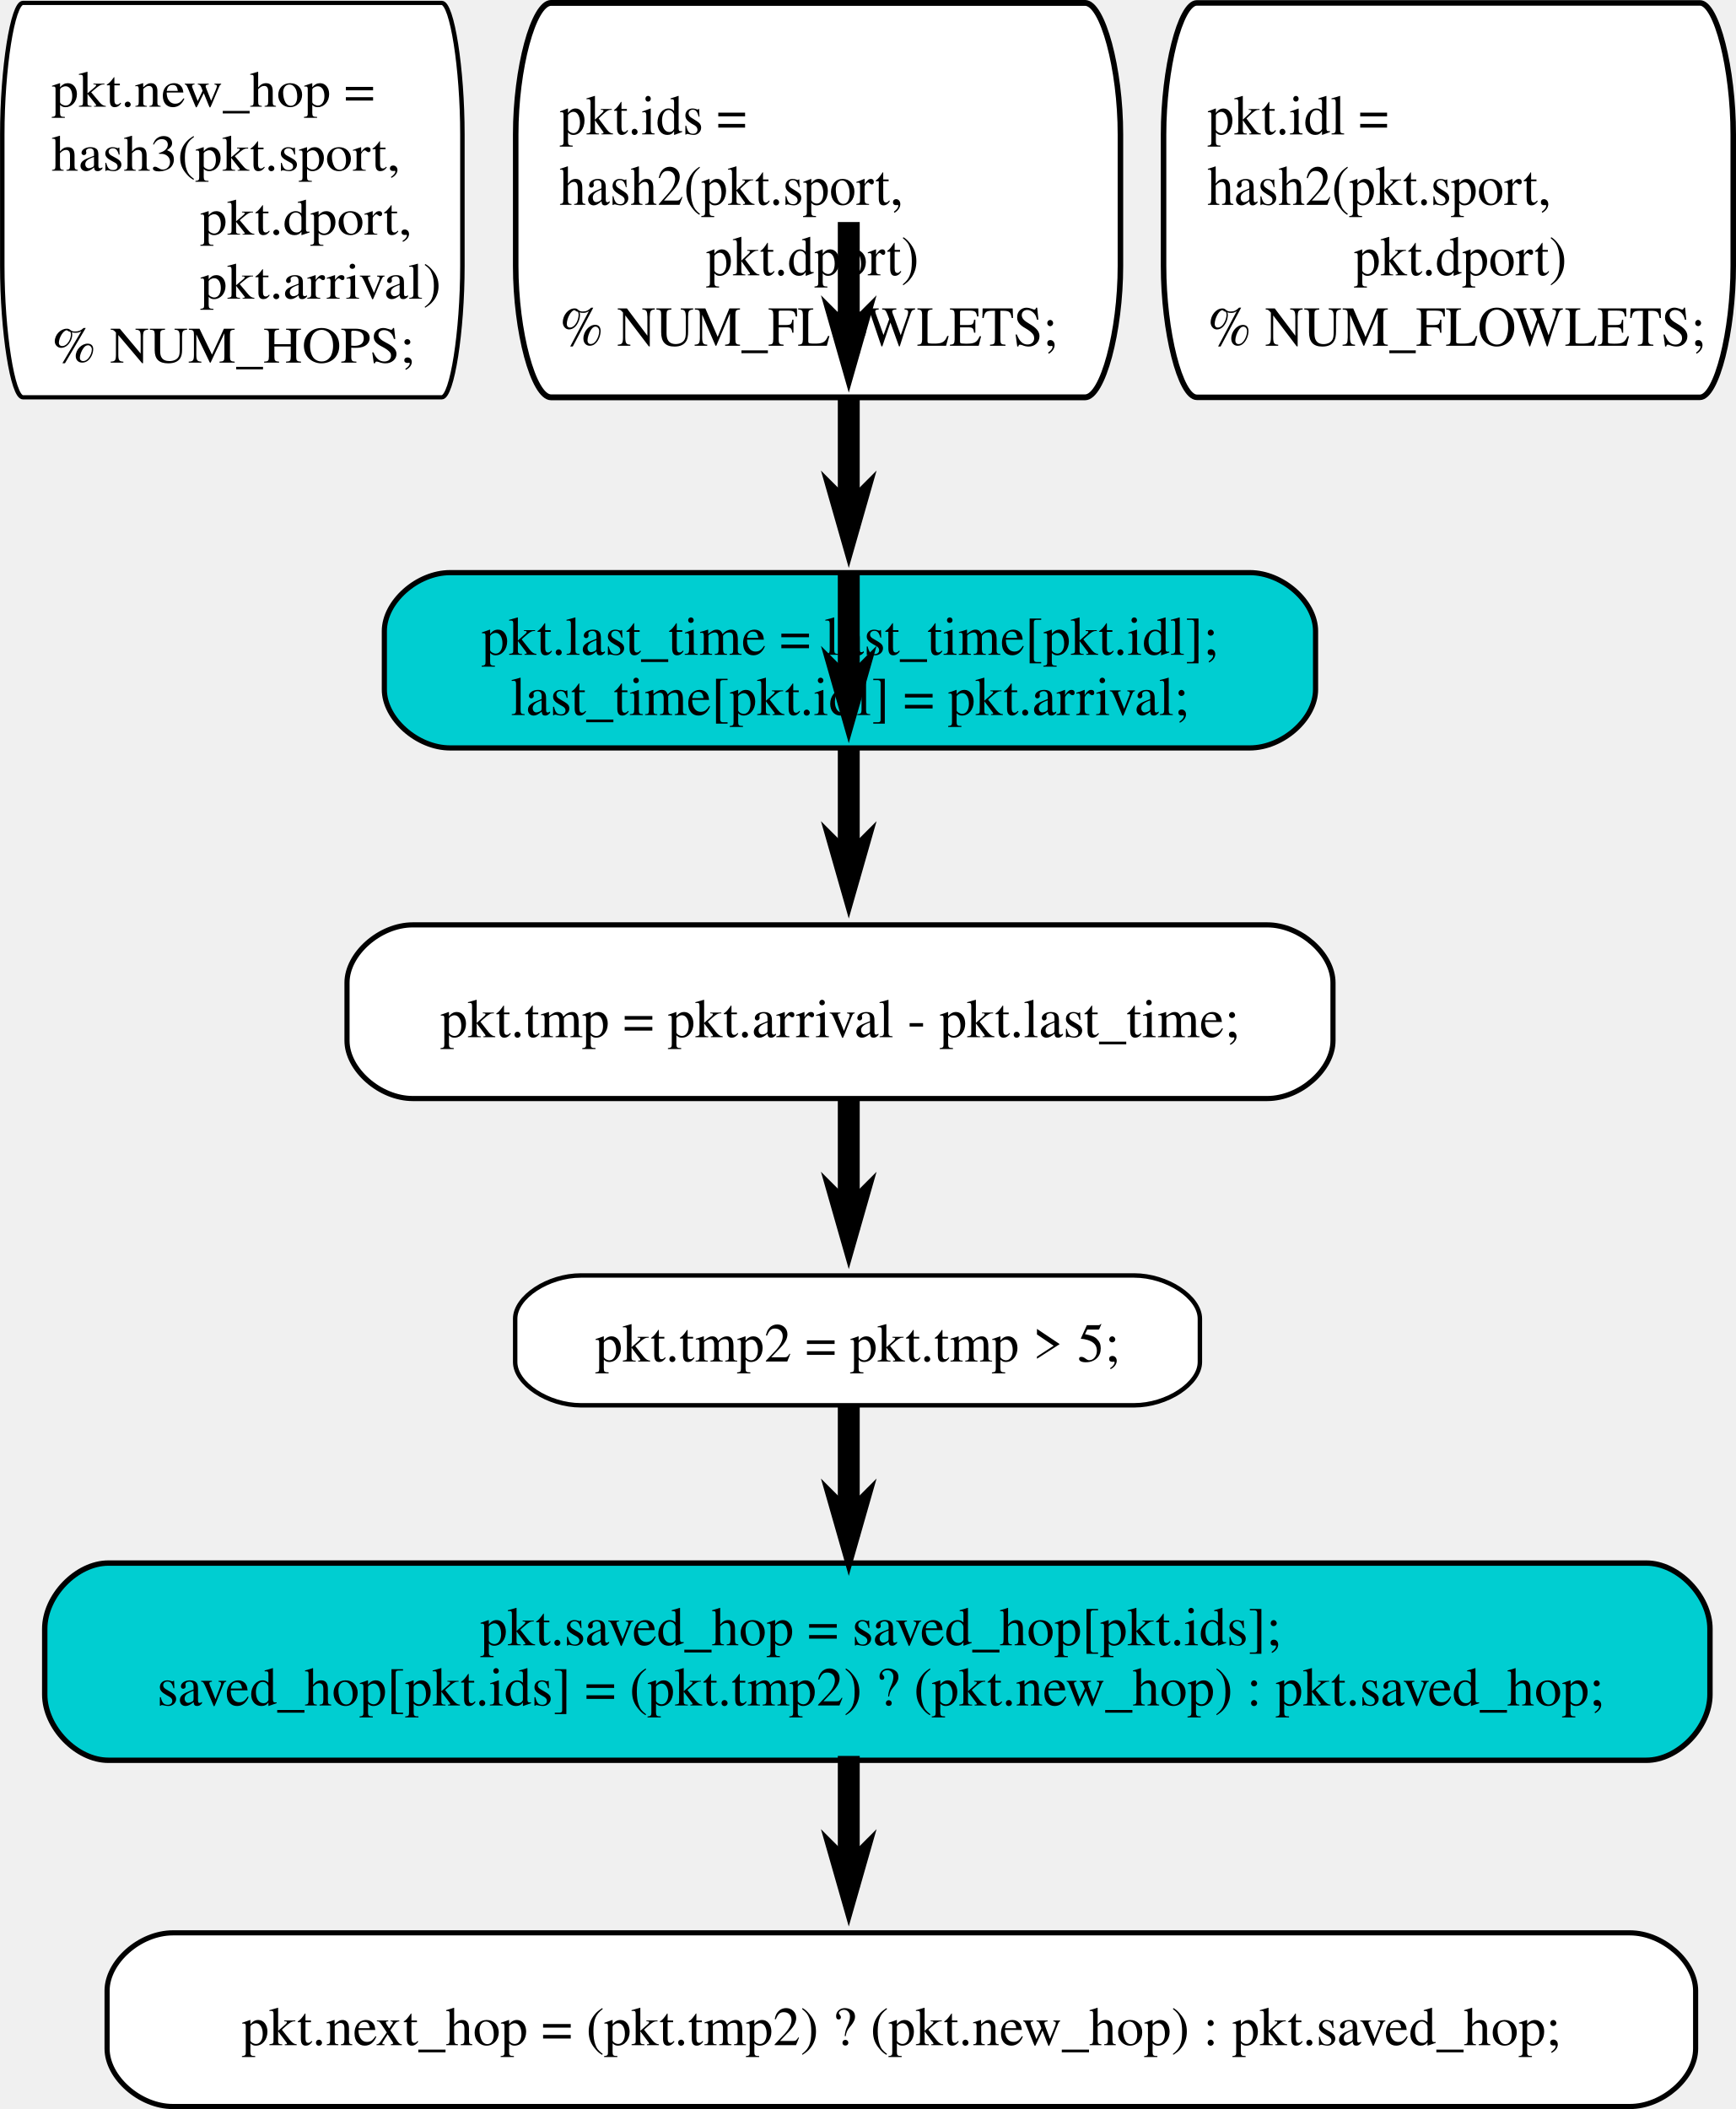
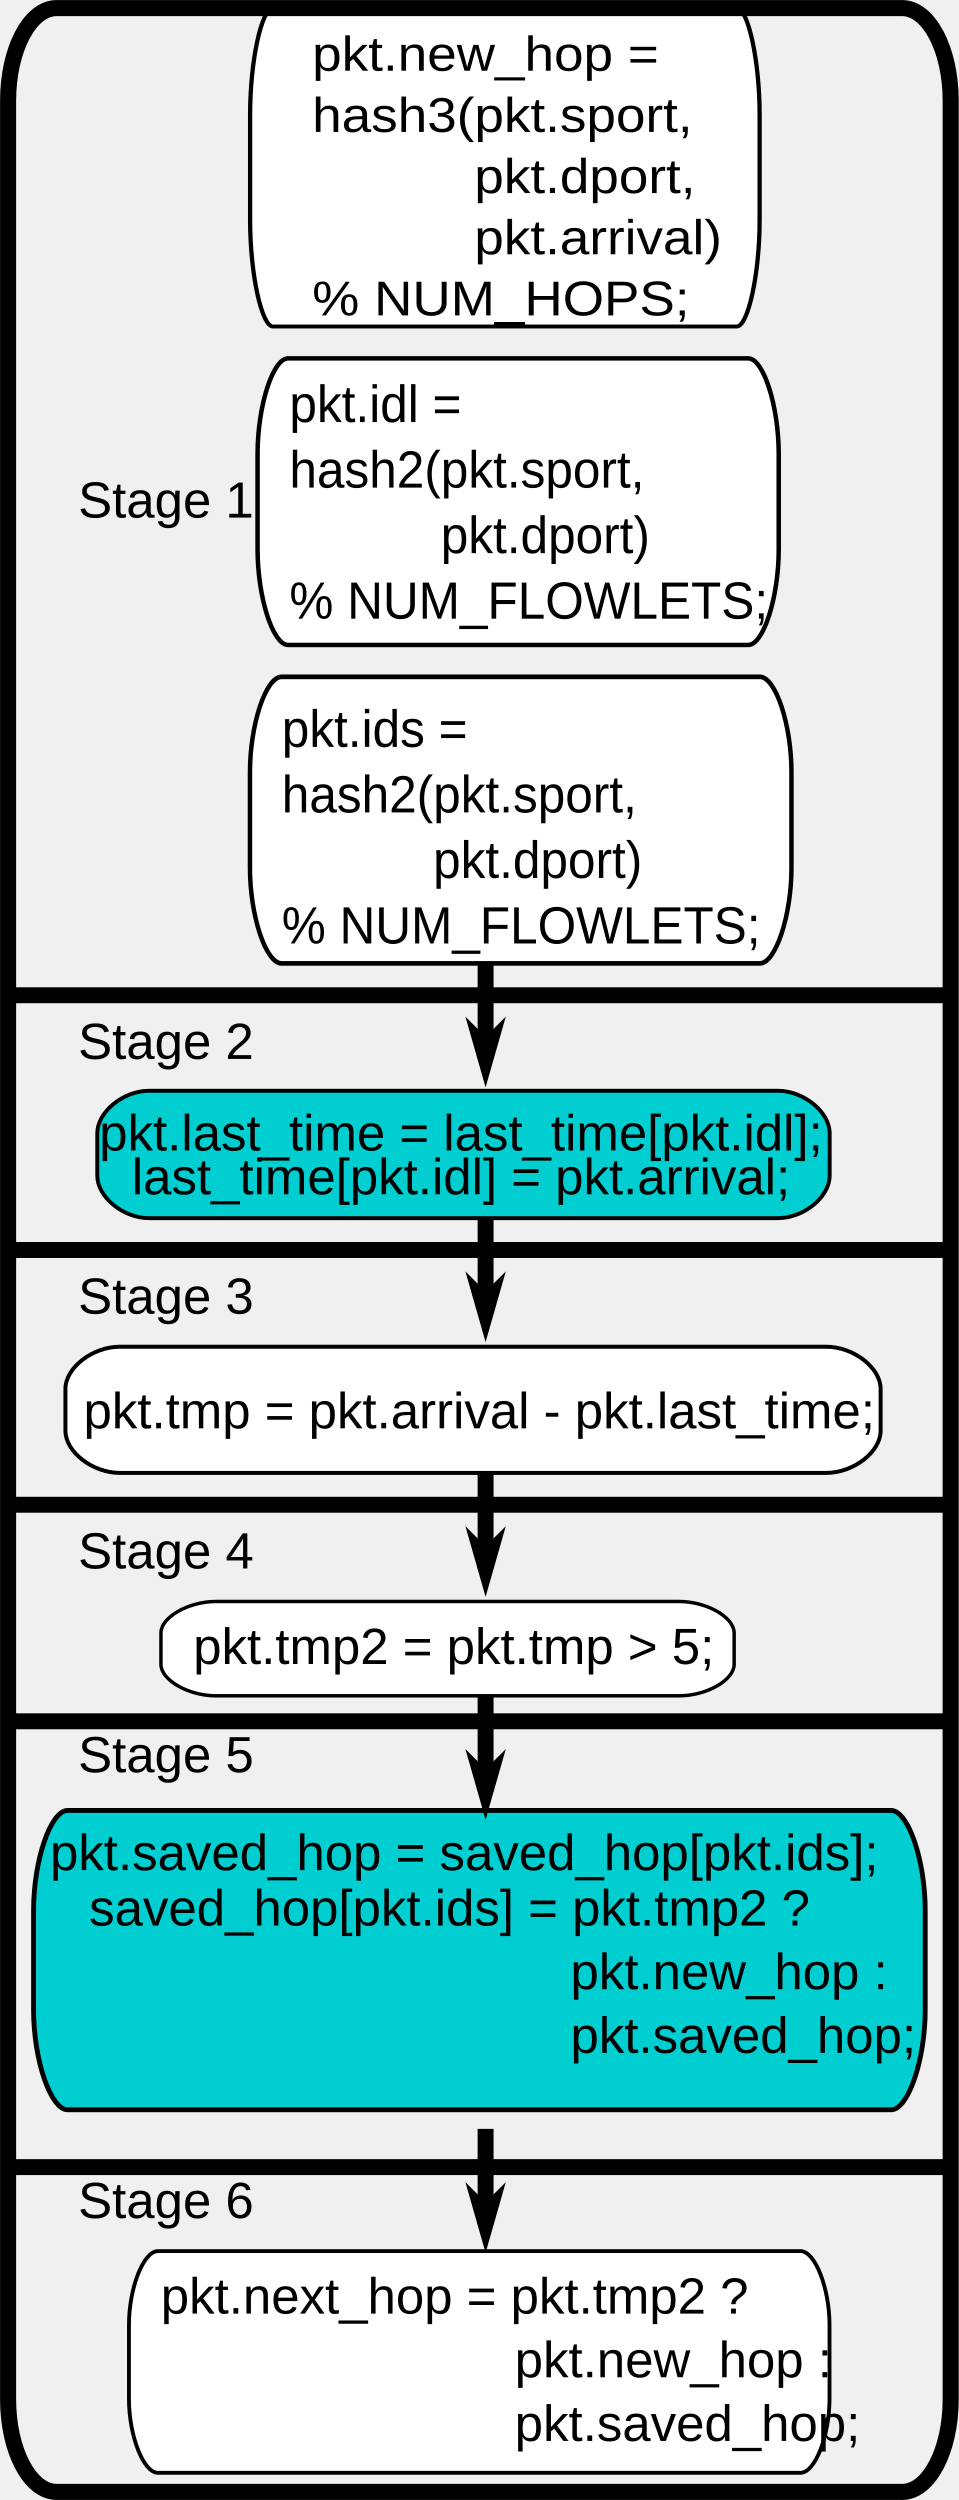
- <svg xmlns="http://www.w3.org/2000/svg" width="396.147" height="481.232" viewBox="0 0 316.685 384.986" id="svg2" version="1.1">
+ <svg xmlns="http://www.w3.org/2000/svg" width="301.055" height="785.078" viewBox="0 0 240.667 628.062" id="svg2" version="1.1">
  <defs id="defs162">
    <marker orient="auto" refY="0" refX="0" id="Arrow1Send" style="overflow:visible">
      <path id="path4272" d="M 0,0 5,-5 -12.5,0 5,5 0,0 z" style="fill-rule:evenodd;stroke:#000000;stroke-width:1pt" transform="matrix(-0.2,0,0,-0.2,-1.2,0)" />
    </marker>
    <marker orient="auto" refY="0" refX="0" id="Arrow1Lend" style="overflow:visible">
      <path id="path4260" d="M 0,0 5,-5 -12.5,0 5,5 0,0 z" style="fill-rule:evenodd;stroke:#000000;stroke-width:1pt" transform="matrix(-0.8,0,0,-0.8,-10,0)" />
    </marker>
    <marker orient="auto" refY="0" refX="0" id="Arrow1Send-4" style="overflow:visible">
      <path id="path4272-5" d="M 0,0 5,-5 -12.5,0 5,5 0,0 z" style="fill-rule:evenodd;stroke:#000000;stroke-width:1pt" transform="matrix(-0.2,0,0,-0.2,-1.2,0)" />
    </marker>
    <marker orient="auto" refY="0" refX="0" id="Arrow1Send-2" style="overflow:visible">
      <path id="path4272-6" d="M 0,0 5,-5 -12.5,0 5,5 0,0 z" style="fill-rule:evenodd;stroke:#000000;stroke-width:1pt" transform="matrix(-0.2,0,0,-0.2,-1.2,0)" />
    </marker>
    <marker orient="auto" refY="0" refX="0" id="marker5471" style="overflow:visible">
      <path id="path5473" d="M 0,0 5,-5 -12.5,0 5,5 0,0 z" style="fill-rule:evenodd;stroke:#000000;stroke-width:1pt" transform="matrix(-0.2,0,0,-0.2,-1.2,0)" />
    </marker>
    <marker orient="auto" refY="0" refX="0" id="Arrow1Send-41" style="overflow:visible">
      <path id="path4272-68" d="M 0,0 5,-5 -12.5,0 5,5 0,0 z" style="fill-rule:evenodd;stroke:#000000;stroke-width:1pt" transform="matrix(-0.2,0,0,-0.2,-1.2,0)" />
    </marker>
    <marker orient="auto" refY="0" refX="0" id="Arrow1Send-1" style="overflow:visible">
      <path id="path4272-4" d="M 0,0 5,-5 -12.5,0 5,5 0,0 z" style="fill-rule:evenodd;stroke:#000000;stroke-width:1pt" transform="matrix(-0.2,0,0,-0.2,-1.2,0)" />
    </marker>
    <marker orient="auto" refY="0" refX="0" id="Arrow1Send-0" style="overflow:visible">
      <path id="path4272-0" d="M 0,0 5,-5 -12.5,0 5,5 0,0 z" style="fill-rule:evenodd;stroke:#000000;stroke-width:1pt" transform="matrix(-0.2,0,0,-0.2,-1.2,0)" />
    </marker>
  </defs>
-   <g id="graph0" class="graph" transform="translate(-207.4503,396.5294)">
-     <g id="node1" class="node" transform="matrix(1,0,0,1.058823,-17.12222,-205.4118)">
-       <path d="m 422.538,-180 c 0,0 -97.475,0 -97.475,0 -3.231,0 -6.462,11.333 -6.462,22.667 0,0 0,22.667 0,22.667 0,11.333 3.231,22.667 6.462,22.667 0,0 97.475,0 97.475,0 3.231,0 6.462,-11.333 6.462,-22.667 0,0 0,-22.667 0,-22.667 0,-11.333 -3.231,-22.667 -6.462,-22.667" id="path12" style="fill:#ffffff;stroke:#000000;stroke-width:1.009" />
+   <g id="graph0" class="graph" transform="translate(-251.5768,566.0312)">
+     <g id="node1" class="node" transform="matrix(1,0,0,1.058823,-4.322218,-211.8118)">
+       <path d="m 446.682,-173.956 c 0,0 -120.113,0 -120.113,0 -3.982,0 -7.963,11.333 -7.963,22.667 0,0 0,22.667 0,22.667 0,11.333 3.982,22.667 7.963,22.667 0,0 120.113,0 120.113,0 3.982,0 7.963,-11.333 7.963,-22.667 0,0 0,-22.667 0,-22.667 0,-11.333 -3.982,-22.667 -7.963,-22.667" id="path12" style="fill:#ffffff;stroke:#000000;stroke-width:1.12" />
      <text x="387.5" y="-159.5" font-size="10.00" id="text14" style="font-size:10px;text-anchor:middle;font-family:'Times,serif'" />
      <text xml:space="preserve" style="font-size:12px;font-style:normal;font-variant:normal;font-weight:normal;font-stretch:normal;text-align:start;line-height:125%;letter-spacing:0px;word-spacing:0px;writing-mode:lr-tb;text-anchor:start;fill:#000000;fill-opacity:1;stroke:none;font-family:Arial;-inkscape-font-specification:Arial" x="326.6" y="-157.333" id="text3215">
-         <tspan id="tspan3217" x="326.6" y="-157.333" style="font-size:9.718px;font-family:'Times,serif';-inkscape-font-specification:'Times,serif'">pkt.ids =</tspan>
-         <tspan x="326.6" y="-145.186" style="font-size:9.718px;font-family:'Times,serif';-inkscape-font-specification:'Times,serif'" id="tspan3346">hash2(pkt.sport,</tspan>
-         <tspan x="326.6" y="-133.038" id="tspan3219" style="font-size:9.718px;font-family:'Times,serif';-inkscape-font-specification:'Times,serif'">           pkt.dport)</tspan>
-         <tspan x="326.6" y="-120.89" id="tspan3221" style="font-size:9.718px;font-family:'Times,serif';-inkscape-font-specification:'Times,serif'">% NUM_FLOWLETS;</tspan>
+         <tspan id="tspan3217" x="326.6" y="-157.333" style="font-size:12.439px;font-family:Arial;-inkscape-font-specification:Arial">pkt.ids =</tspan>
+         <tspan x="326.6" y="-141.784" style="font-size:12.439px;font-family:Arial;-inkscape-font-specification:Arial" id="tspan3346">hash2(pkt.sport,</tspan>
+         <tspan x="326.6" y="-126.235" id="tspan3219" style="font-size:12.439px;font-family:Arial;-inkscape-font-specification:Arial">           pkt.dport)</tspan>
+         <tspan x="326.6" y="-110.686" id="tspan3221" style="font-size:12.439px;font-family:Arial;-inkscape-font-specification:Arial">% NUM_FLOWLETS;</tspan>
      </text>
    </g>
    <g id="node2" class="node" transform="translate(11.62224,-3.200009)">
-       <path d="m 496.26,-108 c 0,0 -280.764,0 -280.764,0 -5.809,0 -11.618,6 -11.618,12 0,0 0,12 0,12 0,6 5.809,12 11.618,12 0,0 280.764,0 280.764,0 5.809,0 11.618,-6 11.618,-12 0,0 0,-12 0,-12 0,-6 -5.809,-12 -11.618,-12" id="path19" style="fill:#00ced1;stroke:#000000;stroke-width:0.984" />
-       <text x="356.5" y="-93" font-size="10.00" id="text21" style="font-size:10px;text-anchor:middle;font-family:'Times,serif'">pkt.saved_hop = saved_hop[pkt.ids];</text>
-       <text x="356.5" y="-82" font-size="10.00" id="text23" style="font-size:10px;text-anchor:middle;font-family:'Times,serif'">saved_hop[pkt.ids] = (pkt.tmp2) ? (pkt.new_hop) : pkt.saved_hop;</text>
+       <path d="m 463.74,-108 c 0,0 -206.879,0 -206.879,0 -4.28,0 -8.561,12.533 -8.561,25.067 0,0 0,25.067 0,25.067 0,12.533 4.28,25.067 8.561,25.067 0,0 206.879,0 206.879,0 4.28,0 8.561,-12.533 8.561,-25.067 0,0 0,-25.067 0,-25.067 C 472.301,-95.467 468.021,-108 463.74,-108" id="path19" style="fill:#00ced1;stroke:#000000;stroke-width:1.221" />
+       <text x="356.5" y="-93" font-size="10.00" id="text21" style="font-size:10px;text-anchor:middle;font-family:'Times,serif'">
+         <tspan style="font-size:12.8px;font-style:normal;font-variant:normal;font-weight:normal;font-stretch:normal;font-family:Arial;-inkscape-font-specification:Arial" id="tspan3096">pkt.saved_hop = saved_hop[pkt.ids];</tspan>
+       </text>
+       <text x="356.5" y="-82" font-size="10.00" id="text23" style="font-size:10px;text-anchor:middle;font-family:'Times,serif'" />
    </g>
-     <g id="node7" class="node" transform="translate(-141.6178,-7.70001)">
-       <path d="m 646.5,-36 c 0,0 -266,0 -266,0 -6,0 -12,5.283 -12,10.567 0,0 0,10.567 0,10.567 0,5.283 6,10.567 12,10.567 0,0 266,0 266,0 6,0 12,-5.283 12,-10.567 0,0 0,-10.567 0,-10.567 C 658.5,-30.717 652.5,-36 646.5,-36" id="path49" style="fill:#ffffff;stroke:#000000;stroke-width:0.938" />
-       <text x="513.5" y="-15.5" font-size="10.00" id="text51" style="font-size:10px;text-anchor:middle;font-family:'Times,serif'">pkt.next_hop = (pkt.tmp2) ? (pkt.new_hop) : pkt.saved_hop;</text>
+     <g id="node7" class="node" transform="translate(-133.6178,35.49999)">
+       <path d="m 586.219,-36 c 0,0 -161.434,0 -161.434,0 -3.641,0 -7.283,9.283 -7.283,18.567 0,0 0,18.567 0,18.567 0,9.283 3.641,18.567 7.283,18.567 0,0 161.434,0 161.434,0 3.641,0 7.283,-9.283 7.283,-18.567 0,0 0,-18.567 0,-18.567 C 593.501,-26.717 589.86,-36 586.219,-36" id="path49" style="fill:#ffffff;stroke:#000000;stroke-width:0.969" />
+       <text x="513.5" y="-15.5" font-size="10.00" id="text51" style="font-size:10px;text-anchor:middle;font-family:'Times,serif'" />
+       <text xml:space="preserve" style="font-size:11.68px;font-style:normal;font-variant:normal;font-weight:normal;font-stretch:normal;text-align:start;line-height:125%;letter-spacing:0px;word-spacing:0px;writing-mode:lr-tb;text-anchor:start;fill:#000000;fill-opacity:1;stroke:none;font-family:Arial;-inkscape-font-specification:Sans" x="425.501" y="-20.3" id="text3088">
+         <tspan id="tspan3090" x="425.501" y="-20.3" style="font-size:12.8px">pkt.next_hop = pkt.tmp2 ? </tspan>
+         <tspan x="425.501" y="-4.3" id="tspan3092" style="font-size:12.8px">                         pkt.new_hop : </tspan>
+         <tspan x="425.501" y="11.7" id="tspan3094" style="font-size:12.8px">                         pkt.saved_hop;</tspan>
+       </text>
    </g>
-     <g id="node4" class="node" transform="translate(-208,32)">
-       <path d="m 643.5,-324 c 0,0 -146,0 -146,0 -6,0 -12,5.333 -12,10.667 0,0 0,10.667 0,10.667 0,5.333 6,10.667 12,10.667 0,0 146,0 146,0 6,0 12,-5.333 12,-10.667 0,0 0,-10.667 0,-10.667 0,-5.333 -6,-10.667 -12,-10.667" id="path70" style="fill:#00ced1;stroke:#000000;stroke-width:0.943" />
-       <text x="570.5" y="-309" font-size="10.00" id="text72" style="font-size:10px;text-anchor:middle;font-family:'Times,serif'">pkt.last_time = last_time[pkt.idl];</text>
-       <text x="570.5" y="-298" font-size="10.00" id="text74" style="font-size:10px;text-anchor:middle;font-family:'Times,serif'">last_time[pkt.idl] = pkt.arrival;</text>
+     <g id="node4" class="node" transform="translate(-203.2,32)">
+       <path d="m 650.135,-324 c 0,0 -158.024,0 -158.024,0 -6.494,0 -12.988,5.333 -12.988,10.667 0,0 0,10.667 0,10.667 0,5.333 6.494,10.667 12.988,10.667 0,0 158.024,0 158.024,0 6.494,0 12.988,-5.333 12.988,-10.667 0,0 0,-10.667 0,-10.667 0,-5.333 -6.494,-10.667 -12.988,-10.667" id="path70" style="fill:#00ced1;stroke:#000000;stroke-width:0.981" />
+       <text x="570.5" y="-309" font-size="10.00" id="text72" style="font-size:10px;text-anchor:middle;font-family:'Times,serif'">
+         <tspan style="font-size:12.8px;font-style:normal;font-variant:normal;font-weight:normal;font-stretch:normal;font-family:Arial;-inkscape-font-specification:Arial" id="tspan3108">pkt.last_time = last_time[pkt.idl];</tspan>
+       </text>
+       <text x="570.5" y="-298" font-size="10.00" id="text74" style="font-size:10px;text-anchor:middle;font-family:'Times,serif'">
+         <tspan style="font-size:12.8px;font-style:normal;font-variant:normal;font-weight:normal;font-stretch:normal;font-family:Arial;-inkscape-font-specification:Arial" id="tspan3106">last_time[pkt.idl] = pkt.arrival;</tspan>
+       </text>
    </g>
-     <g id="node8" class="node" transform="translate(-209.8178,24.29999)">
-       <path d="m 648.5,-252 c 0,0 -156,0 -156,0 -6,0 -12,5.283 -12,10.567 0,0 0,10.567 0,10.567 0,5.283 6,10.567 12,10.567 0,0 156,0 156,0 6,0 12,-5.283 12,-10.567 0,0 0,-10.567 0,-10.567 0,-5.283 -6,-10.567 -12,-10.567" id="path86" style="fill:#ffffff;stroke:#000000;stroke-width:0.938" />
-       <text x="570.5" y="-231.5" font-size="10.00" id="text88" style="font-size:10px;text-anchor:middle;font-family:'Times,serif'">pkt.tmp = pkt.arrival - pkt.last_time;</text>
+     <g id="node8" class="node" transform="translate(-201.8178,24.29999)">
+       <path d="m 660.888,-252 c 0,0 -177.493,0 -177.493,0 -6.827,0 -13.653,5.283 -13.653,10.567 0,0 0,10.567 0,10.567 0,5.283 6.827,10.567 13.653,10.567 0,0 177.493,0 177.493,0 6.827,0 13.653,-5.283 13.653,-10.567 0,0 0,-10.567 0,-10.567 0,-5.283 -6.827,-10.567 -13.653,-10.567" id="path86" style="fill:#ffffff;stroke:#000000;stroke-width:1.001" />
+       <text x="573.7" y="-231.5" font-size="10.00" id="text88" style="font-size:10px;text-anchor:middle;font-family:'Times,serif'">
+         <tspan style="font-size:12.8px;font-style:normal;font-variant:normal;font-weight:normal;font-stretch:normal;font-family:Arial;-inkscape-font-specification:Arial" id="tspan3104">pkt.tmp = pkt.arrival - pkt.last_time;</tspan>
+       </text>
    </g>
-     <g id="node5" class="node" transform="matrix(1,0,0,0.9473684,9.73876,-225.4737)">
-       <path d="m 278.236,-180 c 0,0 -76.449,0 -76.449,0 -1.888,0 -3.775,12.667 -3.775,25.333 0,0 0,25.333 0,25.333 0,12.667 1.888,25.333 3.775,25.333 0,0 76.449,0 76.449,0 1.888,0 3.775,-12.667 3.775,-25.333 0,0 0,-25.333 0,-25.333 0,-12.667 -1.888,-25.333 -3.775,-25.333" id="path100" style="fill:#ffffff;stroke:#000000;stroke-width:0.815" />
+     <g id="node5" class="node" transform="matrix(1.02729,0,0,0.9473684,112.4687,-393.4737)">
+       <path d="m 315.492,-180 c 0,0 -113.4,0 -113.4,0 -2.8,0 -5.6,14.074 -5.6,28.148 0,0 0,28.148 0,28.148 0,14.074 2.8,28.148 5.6,28.148 0,0 113.4,0 113.4,0 2.8,0 5.6,-14.074 5.6,-28.148 0,0 0,-28.148 0,-28.148 0,-14.074 -2.8,-28.148 -5.6,-28.148" id="path100" style="fill:#ffffff;stroke:#000000;stroke-width:1.046" />
      <text x="133.5" y="-159.5" font-size="10.00" id="text102" style="font-size:10px;text-anchor:middle;font-family:'Times,serif'">
        <tspan style="font-family:Times New Roman;-inkscape-font-specification:Times New Roman" id="tspan3171" />
      </text>
      <flowRoot xml:space="preserve" id="flowRoot3185" style="font-size:15px;font-style:normal;font-variant:normal;font-weight:normal;font-stretch:normal;text-align:start;line-height:125%;letter-spacing:0px;word-spacing:0px;writing-mode:lr-tb;text-anchor:start;fill:#000000;fill-opacity:1;stroke:none;font-family:Arial;-inkscape-font-specification:Arial" transform="matrix(0.8,0,0,0.8,31,-180)">
        <flowRegion id="flowRegion3187">
          <rect id="rect3189" width="18.142" height="19.006" x="288.549" y="41.075" />
        </flowRegion>
        <flowPara id="flowPara3191" />
      </flowRoot>
-       <text xml:space="preserve" style="font-size:12px;font-style:normal;font-variant:normal;font-weight:normal;font-stretch:normal;text-align:start;line-height:125%;letter-spacing:0px;word-spacing:0px;writing-mode:lr-tb;text-anchor:start;fill:#000000;fill-opacity:1;stroke:none;font-family:Arial;-inkscape-font-specification:Arial" x="207" y="-160" id="text3205">
-         <tspan id="tspan3207" x="207" y="-160" style="font-size:9.863px;font-family:'Times,serif';-inkscape-font-specification:'Times,serif'">pkt.new_hop = </tspan>
-         <tspan x="207" y="-147.671" style="font-size:9.863px;font-family:'Times,serif';-inkscape-font-specification:'Times,serif'" id="tspan3344">hash3(pkt.sport,</tspan>
-         <tspan x="207" y="-135.342" id="tspan3209" style="font-size:9.863px;font-family:'Times,serif';-inkscape-font-specification:'Times,serif'">           pkt.dport, </tspan>
-         <tspan x="207" y="-123.014" id="tspan3211" style="font-size:9.863px;font-family:'Times,serif';-inkscape-font-specification:'Times,serif'">           pkt.arrival)</tspan>
-         <tspan x="207" y="-110.685" id="tspan3213" style="font-size:9.863px;font-family:'Times,serif';-inkscape-font-specification:'Times,serif'">% NUM_HOPS;</tspan>
+       <text xml:space="preserve" style="font-size:12px;font-style:normal;font-variant:normal;font-weight:normal;font-stretch:normal;text-align:start;line-height:125%;letter-spacing:0px;word-spacing:0px;writing-mode:lr-tb;text-anchor:start;fill:#000000;fill-opacity:1;stroke:none;font-family:Arial;-inkscape-font-specification:Arial" x="211.672" y="-163.378" id="text3205">
+         <tspan id="tspan3207" x="211.672" y="-163.378" style="font-size:12.975px;font-family:Arial;-inkscape-font-specification:Arial">pkt.new_hop = </tspan>
+         <tspan x="211.672" y="-147.159" style="font-size:12.975px;font-family:Arial;-inkscape-font-specification:Arial" id="tspan3344">hash3(pkt.sport,</tspan>
+         <tspan x="211.672" y="-130.941" id="tspan3209" style="font-size:12.975px;font-family:Arial;-inkscape-font-specification:Arial">           pkt.dport, </tspan>
+         <tspan x="211.672" y="-114.722" id="tspan3211" style="font-size:12.975px;font-family:Arial;-inkscape-font-specification:Arial">           pkt.arrival)</tspan>
+         <tspan x="211.672" y="-98.503" id="tspan3213" style="font-size:12.975px;font-family:Arial;-inkscape-font-specification:Arial">% NUM_HOPS;</tspan>
      </text>
    </g>
-     <g id="node9" class="node" transform="translate(-206.6178,16.29999)">
-       <path d="m 621,-180 c 0,0 -101,0 -101,0 -6,0 -12,3.95 -12,7.9 0,0 0,7.9 0,7.9 0,3.95 6,7.9 12,7.9 0,0 101,0 101,0 6,0 12,-3.95 12,-7.9 0,0 0,-7.9 0,-7.9 0,-3.95 -6,-7.9 -12,-7.9" id="path128" style="fill:#ffffff;stroke:#000000;stroke-width:0.811" />
-       <text x="570.5" y="-164.3" font-size="10.00" id="text130" style="font-size:10px;text-anchor:middle;font-family:'Times,serif'">pkt.tmp2 = pkt.tmp &gt; 5;</text>
+     <g id="node9" class="node" transform="translate(-205.0178,16.29999)">
+       <path d="m 627.117,-180 c 0,0 -116.352,0 -116.352,0 -6.912,0 -13.824,3.95 -13.824,7.9 0,0 0,7.9 0,7.9 0,3.95 6.912,7.9 13.824,7.9 0,0 116.352,0 116.352,0 6.912,0 13.824,-3.95 13.824,-7.9 0,0 0,-7.9 0,-7.9 0,-3.95 -6.912,-7.9 -13.824,-7.9" id="path128" style="fill:#ffffff;stroke:#000000;stroke-width:0.871" />
+       <text x="570.5" y="-164.3" font-size="10.00" id="text130" style="font-size:10px;text-anchor:middle;font-family:'Times,serif'">
+         <tspan style="font-size:12.8px;font-style:normal;font-variant:normal;font-weight:normal;font-stretch:normal;font-family:Arial;-inkscape-font-specification:Arial" id="tspan3102">pkt.tmp2 = pkt.tmp &gt; 5;</tspan>
+       </text>
    </g>
-     <path style="fill:#ffffff;stroke:#000000;stroke-width:1.007" id="path12-5" d="m 517.662,-396 c 0,0 -91.824,0 -91.824,0 -3.044,0 -6.088,12 -6.088,24 0,0 0,24 0,24 0,12 3.044,24 6.088,24 0,0 91.824,0 91.824,0 3.044,0 6.088,-12 6.088,-24 0,0 0,-24 0,-24 0,-12 -3.044,-24 -6.088,-24" />
-     <text style="font-size:10.29px;text-anchor:middle;font-family:'Times,serif'" id="text14-7" font-size="10.00" y="-301.552" x="-71.09" transform="scale(0.9718253,1.028992)" />
-     <text id="text3215-9" y="-361.519" x="440.151" style="font-size:12.348px;font-style:normal;font-variant:normal;font-weight:normal;font-stretch:normal;text-align:start;line-height:125%;letter-spacing:0px;word-spacing:0px;writing-mode:lr-tb;text-anchor:start;fill:#000000;fill-opacity:1;stroke:none;font-family:Arial;-inkscape-font-specification:Arial" xml:space="preserve" transform="scale(0.9718253,1.028992)">
-       <tspan style="font-size:10px;font-family:'Times,serif';-inkscape-font-specification:'Times,serif'" y="-361.519" x="440.151" id="tspan3217-8">pkt.idl =</tspan>
-       <tspan style="font-size:10px;font-family:'Times,serif';-inkscape-font-specification:'Times,serif'" y="-349.019" x="440.151" id="tspan3348">hash2(pkt.sport,</tspan>
-       <tspan style="font-size:10px;font-family:'Times,serif';-inkscape-font-specification:'Times,serif'" id="tspan3219-1" y="-336.519" x="440.151">           pkt.dport)</tspan>
-       <tspan style="font-size:10px;font-family:'Times,serif';-inkscape-font-specification:'Times,serif'" id="tspan3221-2" y="-324.019" x="440.151">% NUM_FLOWLETS;</tspan>
+     <path style="fill:#ffffff;stroke:#000000;stroke-width:1.13" id="path12-5" d="m 439.459,-476 c 0,0 -115.599,0 -115.599,0 -3.832,0 -7.664,12 -7.664,24 0,0 0,24 0,24 0,12 3.832,24 7.664,24 0,0 115.599,0 115.599,0 3.832,0 7.664,-12 7.664,-24 0,0 0,-24 0,-24 0,-12 -3.832,-24 -7.664,-24" />
+     <text style="font-size:12.8px;text-anchor:middle;font-family:'Times,serif'" id="text14-7" font-size="10.00" y="-301.552" x="-71.09" transform="scale(0.9718253,1.028992)" />
+     <text id="text3215-9" y="-447.04" x="333.595" style="font-size:12.8px;font-style:normal;font-variant:normal;font-weight:normal;font-stretch:normal;text-align:start;line-height:125%;letter-spacing:0px;word-spacing:0px;writing-mode:lr-tb;text-anchor:start;fill:#000000;fill-opacity:1;stroke:none;font-family:Arial;-inkscape-font-specification:Arial" xml:space="preserve" transform="scale(0.9718253,1.028992)">
+       <tspan style="font-size:12.8px;font-family:Arial;-inkscape-font-specification:Arial" y="-447.04" x="333.595" id="tspan3217-8">pkt.idl =</tspan>
+       <tspan style="font-size:12.8px;font-family:Arial;-inkscape-font-specification:Arial" y="-431.04" x="333.595" id="tspan3348">hash2(pkt.sport,</tspan>
+       <tspan style="font-size:12.8px;font-family:Arial;-inkscape-font-specification:Arial" id="tspan3219-1" y="-415.04" x="333.595">           pkt.dport)</tspan>
+       <tspan style="font-size:12.8px;font-family:Arial;-inkscape-font-specification:Arial" id="tspan3221-2" y="-399.04" x="333.595">% NUM_FLOWLETS;</tspan>
    </text>
-     <path style="fill:none;stroke:#000000;stroke-width:4;stroke-linecap:butt;stroke-linejoin:miter;stroke-miterlimit:1;stroke-opacity:1;stroke-dasharray:none;marker-end:url(#Arrow1Send)" d="m 362.282,-324 0,24" id="path3483" />
-     <path style="fill:none;stroke:#000000;stroke-width:4;stroke-linecap:butt;stroke-linejoin:miter;stroke-miterlimit:1;stroke-opacity:1;stroke-dasharray:none;marker-end:url(#Arrow1Send)" d="m 362.282,-260 0,24" id="path3483-8" />
-     <path style="fill:none;stroke:#000000;stroke-width:4;stroke-linecap:butt;stroke-linejoin:miter;stroke-miterlimit:1;stroke-opacity:1;stroke-dasharray:none;marker-end:url(#Arrow1Send)" d="m 362.282,-356 0,24" id="path3483-9" />
-     <path style="fill:none;stroke:#000000;stroke-width:4;stroke-linecap:butt;stroke-linejoin:miter;stroke-miterlimit:1;stroke-opacity:1;stroke-dasharray:none;marker-end:url(#Arrow1Send)" d="m 362.282,-292 0,24" id="path3483-8-9" />
-     <path style="fill:none;stroke:#000000;stroke-width:4;stroke-linecap:butt;stroke-linejoin:miter;stroke-miterlimit:1;stroke-opacity:1;stroke-dasharray:none;marker-end:url(#Arrow1Send)" d="m 362.282,-196 0,24" id="path3483-4" />
-     <path style="fill:none;stroke:#000000;stroke-width:4;stroke-linecap:butt;stroke-linejoin:miter;stroke-miterlimit:1;stroke-opacity:1;stroke-dasharray:none;marker-end:url(#Arrow1Send)" d="m 362.282,-140 0,24" id="path3483-4-8" />
-     <path style="fill:none;stroke:#000000;stroke-width:4;stroke-linecap:butt;stroke-linejoin:miter;stroke-miterlimit:1;stroke-opacity:1;stroke-dasharray:none;marker-end:url(#Arrow1Send)" d="m 362.282,-76 0,24" id="path3483-4-8-4" />
+     <path style="fill:none;stroke:#000000;stroke-width:4;stroke-linecap:butt;stroke-linejoin:miter;stroke-miterlimit:1;stroke-opacity:1;stroke-dasharray:none;marker-end:url(#Arrow1Send)" d="m 373.482,-324 0,24" id="path3483" />
+     <path style="fill:none;stroke:#000000;stroke-width:4;stroke-linecap:butt;stroke-linejoin:miter;stroke-miterlimit:1;stroke-opacity:1;stroke-dasharray:none;marker-end:url(#Arrow1Send)" d="m 373.482,-260 0,24" id="path3483-8" />
+     <path style="fill:none;stroke:#000000;stroke-width:4;stroke-linecap:butt;stroke-linejoin:miter;stroke-miterlimit:1;stroke-opacity:1;stroke-dasharray:none;marker-end:url(#Arrow1Send)" d="m 373.482,-196 0,24" id="path3483-4" />
+     <path style="fill:none;stroke:#000000;stroke-width:4;stroke-linecap:butt;stroke-linejoin:miter;stroke-miterlimit:1;stroke-opacity:1;stroke-dasharray:none;marker-end:url(#Arrow1Send)" d="m 373.482,-140 0,24" id="path3483-4-8" />
+     <path style="fill:none;stroke:#000000;stroke-width:4;stroke-linecap:butt;stroke-linejoin:miter;stroke-miterlimit:1;stroke-opacity:1;stroke-dasharray:none;marker-end:url(#Arrow1Send)" d="m 373.482,-31.2 0,24" id="path3483-4-8-4" />
+     <text xml:space="preserve" style="font-size:12.8px;font-style:normal;font-variant:normal;font-weight:normal;font-stretch:normal;text-align:start;line-height:125%;letter-spacing:0px;word-spacing:0px;writing-mode:lr-tb;text-anchor:start;fill:#000000;fill-opacity:1;stroke:none;font-family:Arial;-inkscape-font-specification:Sans" x="273.882" y="-82.295" id="text3078">
+       <tspan id="tspan3080" x="273.882" y="-82.295" style="font-size:12.8px;font-family:Arial;-inkscape-font-specification:Arial">saved_hop[pkt.ids] = pkt.tmp2 ? </tspan>
+       <tspan x="273.882" y="-66.295" style="font-size:12.8px;font-family:Arial;-inkscape-font-specification:Arial" id="tspan3084">                                  pkt.new_hop :</tspan>
+       <tspan x="273.882" y="-50.295" style="font-size:12.8px;font-family:Arial;-inkscape-font-specification:Arial" id="tspan3100">                                  pkt.saved_hop;</tspan>
+     </text>
+     <path style="fill:none;stroke:#000000;stroke-width:4;stroke-linecap:butt;stroke-linejoin:miter;stroke-miterlimit:4;stroke-opacity:1;stroke-dasharray:none" d="m 251.923,-316 240,0" id="path3110" />
+     <path style="fill:none;stroke:#000000;stroke-width:4;stroke-linecap:butt;stroke-linejoin:miter;stroke-miterlimit:4;stroke-opacity:1;stroke-dasharray:none" d="m 251.923,-252 240,0" id="path3110-1" />
+     <path style="fill:none;stroke:#000000;stroke-width:4;stroke-linecap:butt;stroke-linejoin:miter;stroke-miterlimit:4;stroke-opacity:1;stroke-dasharray:none" d="m 251.923,-188 240,0" id="path3110-1-9" />
+     <path style="fill:none;stroke:#000000;stroke-width:4;stroke-linecap:butt;stroke-linejoin:miter;stroke-miterlimit:4;stroke-opacity:1;stroke-dasharray:none" d="m 251.923,-133.6 240,0" id="path3110-1-9-7" />
+     <path style="fill:none;stroke:#000000;stroke-width:4;stroke-linecap:butt;stroke-linejoin:miter;stroke-miterlimit:4;stroke-opacity:1;stroke-dasharray:none" d="m 251.923,-21.6 240,0" id="path3110-1-9-7-7" />
+     <rect style="fill:none;stroke:#000000;stroke-width:4.041;stroke-linecap:round;stroke-linejoin:round;stroke-miterlimit:1;stroke-opacity:1;stroke-dasharray:none;stroke-dashoffset:0" id="rect3184" width="236.8" height="624" x="253.523" y="-564" rx="12.198" ry="23.248" />
+     <text xml:space="preserve" style="font-size:12.8px;font-style:normal;font-variant:normal;font-weight:normal;font-stretch:normal;text-align:start;line-height:125%;letter-spacing:0px;word-spacing:0px;writing-mode:lr-tb;text-anchor:start;fill:#000000;fill-opacity:1;stroke:none;font-family:Arial;-inkscape-font-specification:Sans" x="271.123" y="-436" id="text3186">
+       <tspan id="tspan3188" x="271.123" y="-436">Stage 1</tspan>
+     </text>
+     <text xml:space="preserve" style="font-size:12.8px;font-style:normal;font-variant:normal;font-weight:normal;font-stretch:normal;text-align:start;line-height:125%;letter-spacing:0px;word-spacing:0px;writing-mode:lr-tb;text-anchor:start;fill:#000000;fill-opacity:1;stroke:none;font-family:Arial;-inkscape-font-specification:Sans" x="271.123" y="-300" id="text3186-9">
+       <tspan id="tspan3188-5" x="271.123" y="-300">Stage 2</tspan>
+     </text>
+     <text xml:space="preserve" style="font-size:12.8px;font-style:normal;font-variant:normal;font-weight:normal;font-stretch:normal;text-align:start;line-height:125%;letter-spacing:0px;word-spacing:0px;writing-mode:lr-tb;text-anchor:start;fill:#000000;fill-opacity:1;stroke:none;font-family:Arial;-inkscape-font-specification:Sans" x="271.123" y="-236" id="text3186-9-8">
+       <tspan id="tspan3188-5-9" x="271.123" y="-236">Stage 3</tspan>
+     </text>
+     <text xml:space="preserve" style="font-size:12.8px;font-style:normal;font-variant:normal;font-weight:normal;font-stretch:normal;text-align:start;line-height:125%;letter-spacing:0px;word-spacing:0px;writing-mode:lr-tb;text-anchor:start;fill:#000000;fill-opacity:1;stroke:none;font-family:Arial;-inkscape-font-specification:Sans" x="271.123" y="-172" id="text3186-9-8-6">
+       <tspan id="tspan3188-5-9-4" x="271.123" y="-172">Stage 4</tspan>
+     </text>
+     <text xml:space="preserve" style="font-size:12.8px;font-style:normal;font-variant:normal;font-weight:normal;font-stretch:normal;text-align:start;line-height:125%;letter-spacing:0px;word-spacing:0px;writing-mode:lr-tb;text-anchor:start;fill:#000000;fill-opacity:1;stroke:none;font-family:Arial;-inkscape-font-specification:Sans" x="271.123" y="-120.8" id="text3186-9-8-6-3">
+       <tspan id="tspan3188-5-9-4-8" x="271.123" y="-120.8">Stage 5</tspan>
+     </text>
+     <text xml:space="preserve" style="font-size:12.8px;font-style:normal;font-variant:normal;font-weight:normal;font-stretch:normal;text-align:start;line-height:125%;letter-spacing:0px;word-spacing:0px;writing-mode:lr-tb;text-anchor:start;fill:#000000;fill-opacity:1;stroke:none;font-family:Arial;-inkscape-font-specification:Sans" x="271.123" y="-8.8" id="text3186-9-8-6-3-6">
+       <tspan id="tspan3188-5-9-4-8-6" x="271.123" y="-8.8">Stage 6</tspan>
+     </text>
  </g>
</svg>
